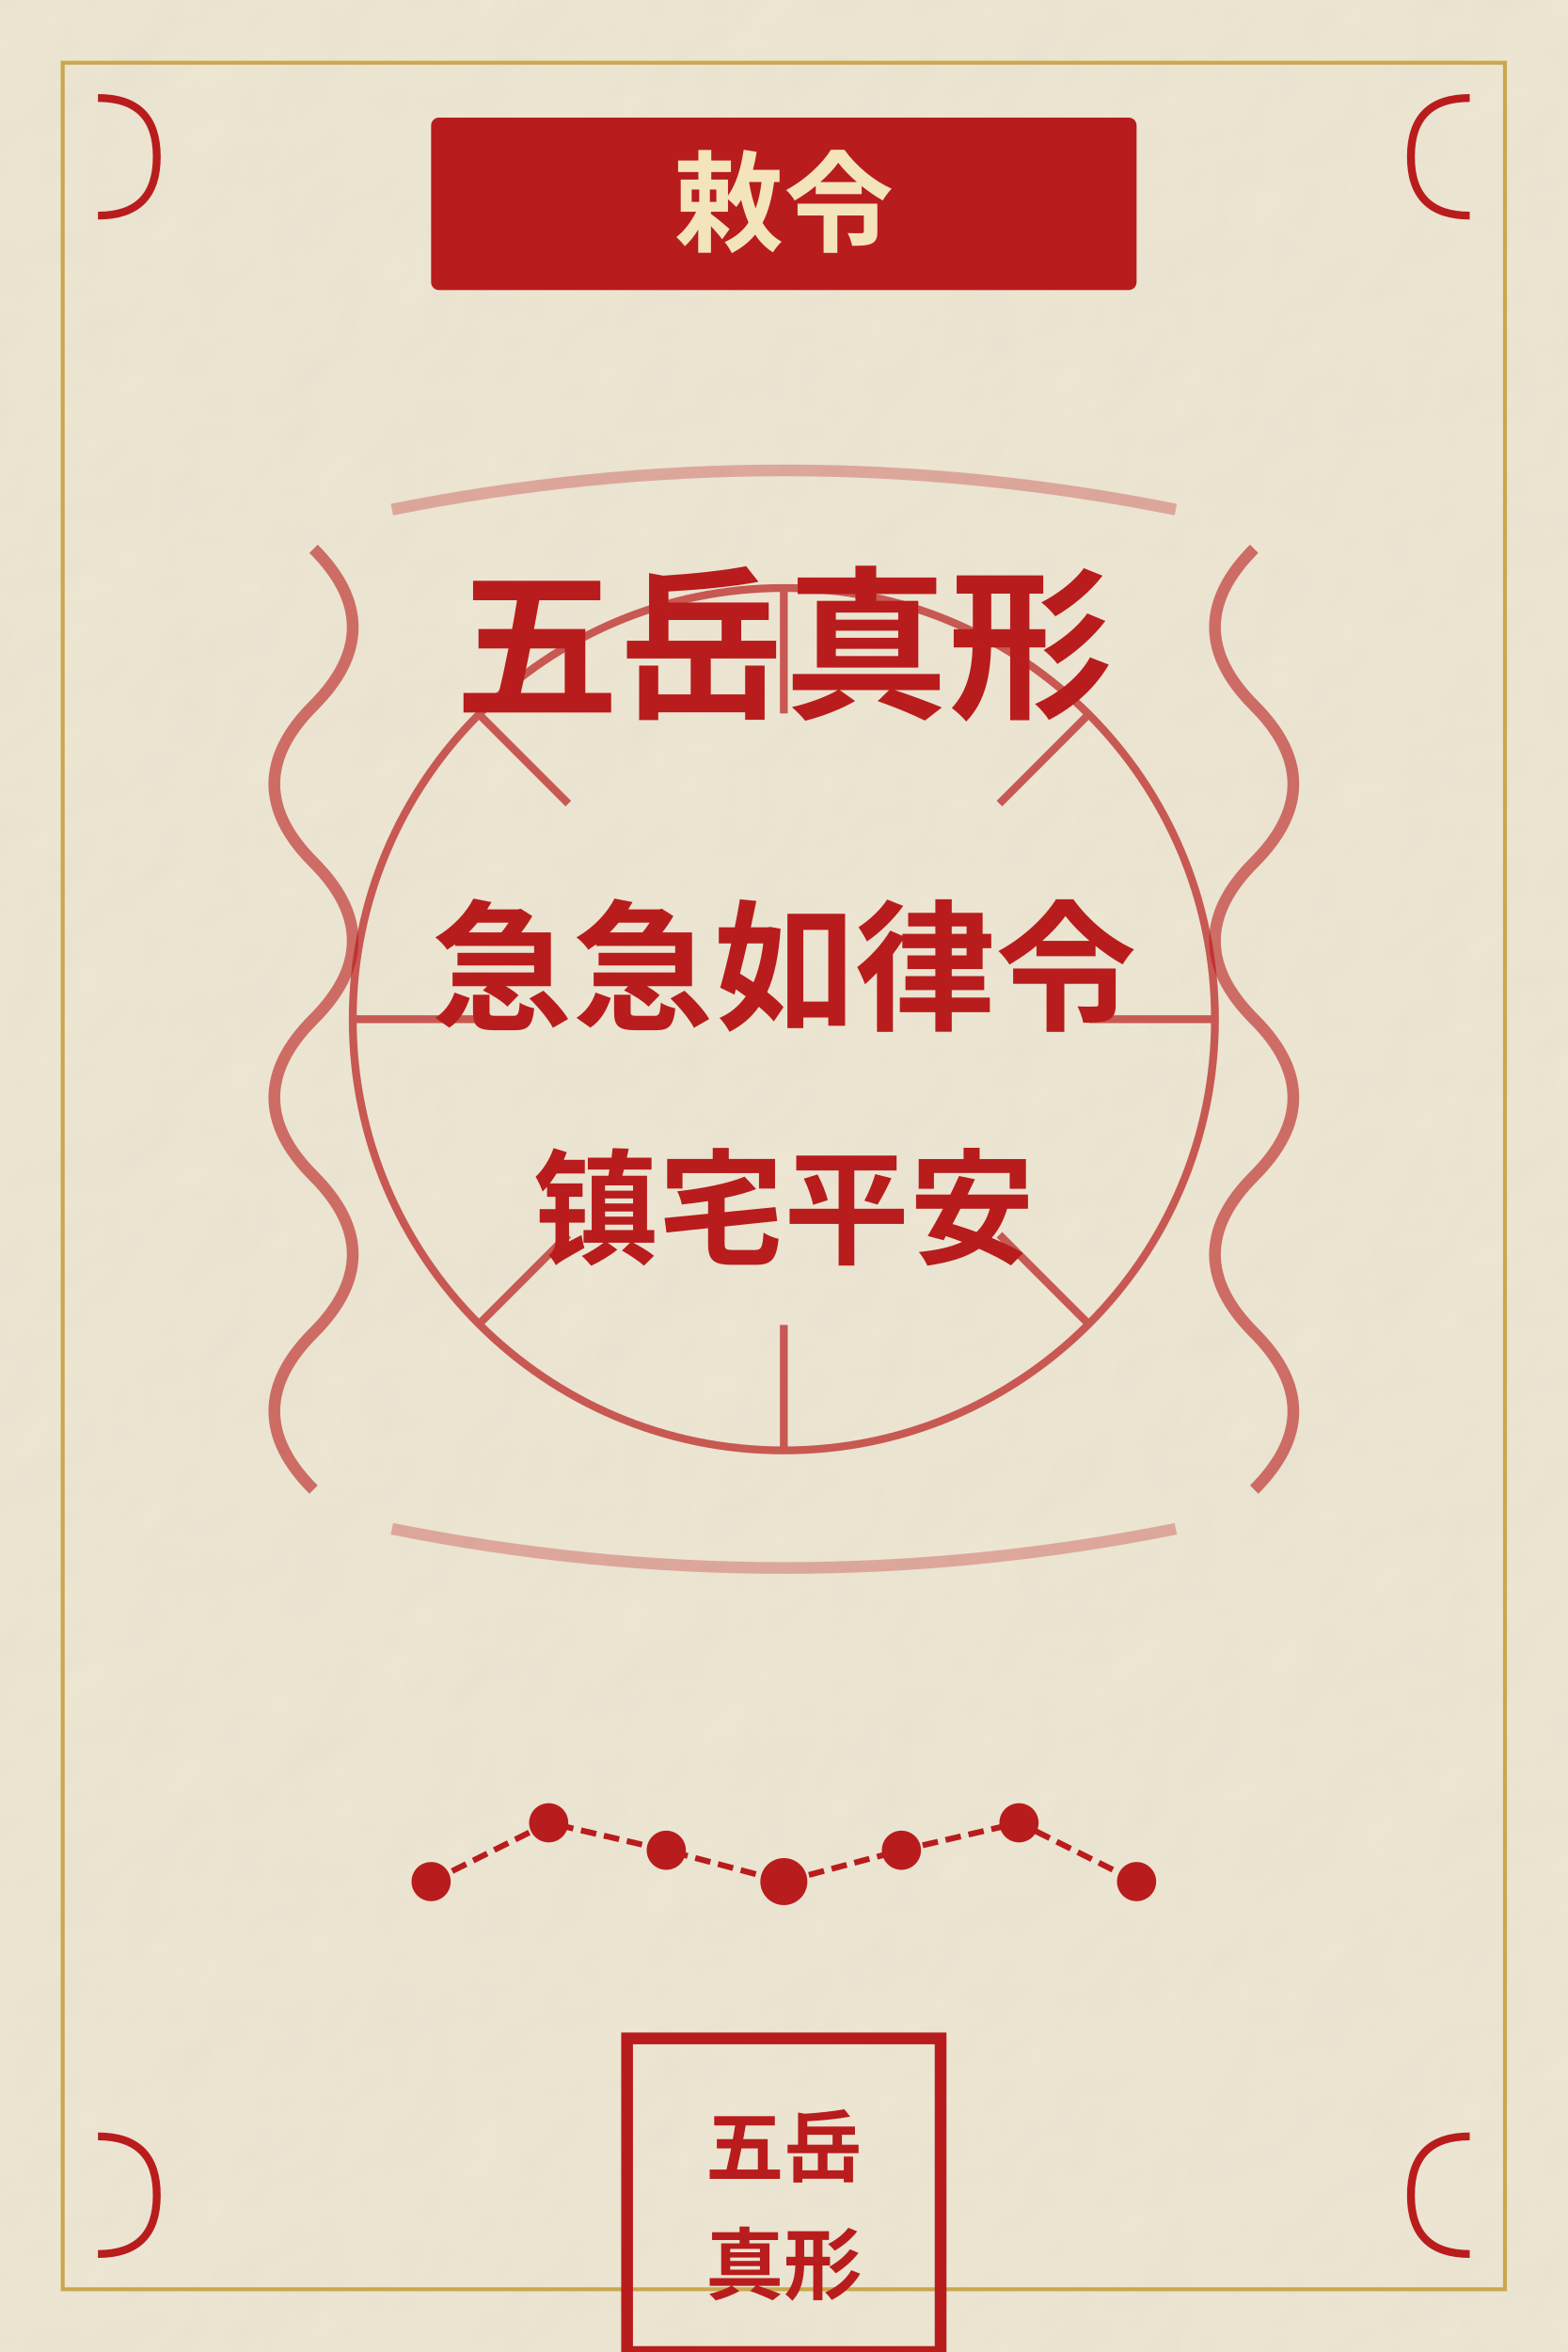
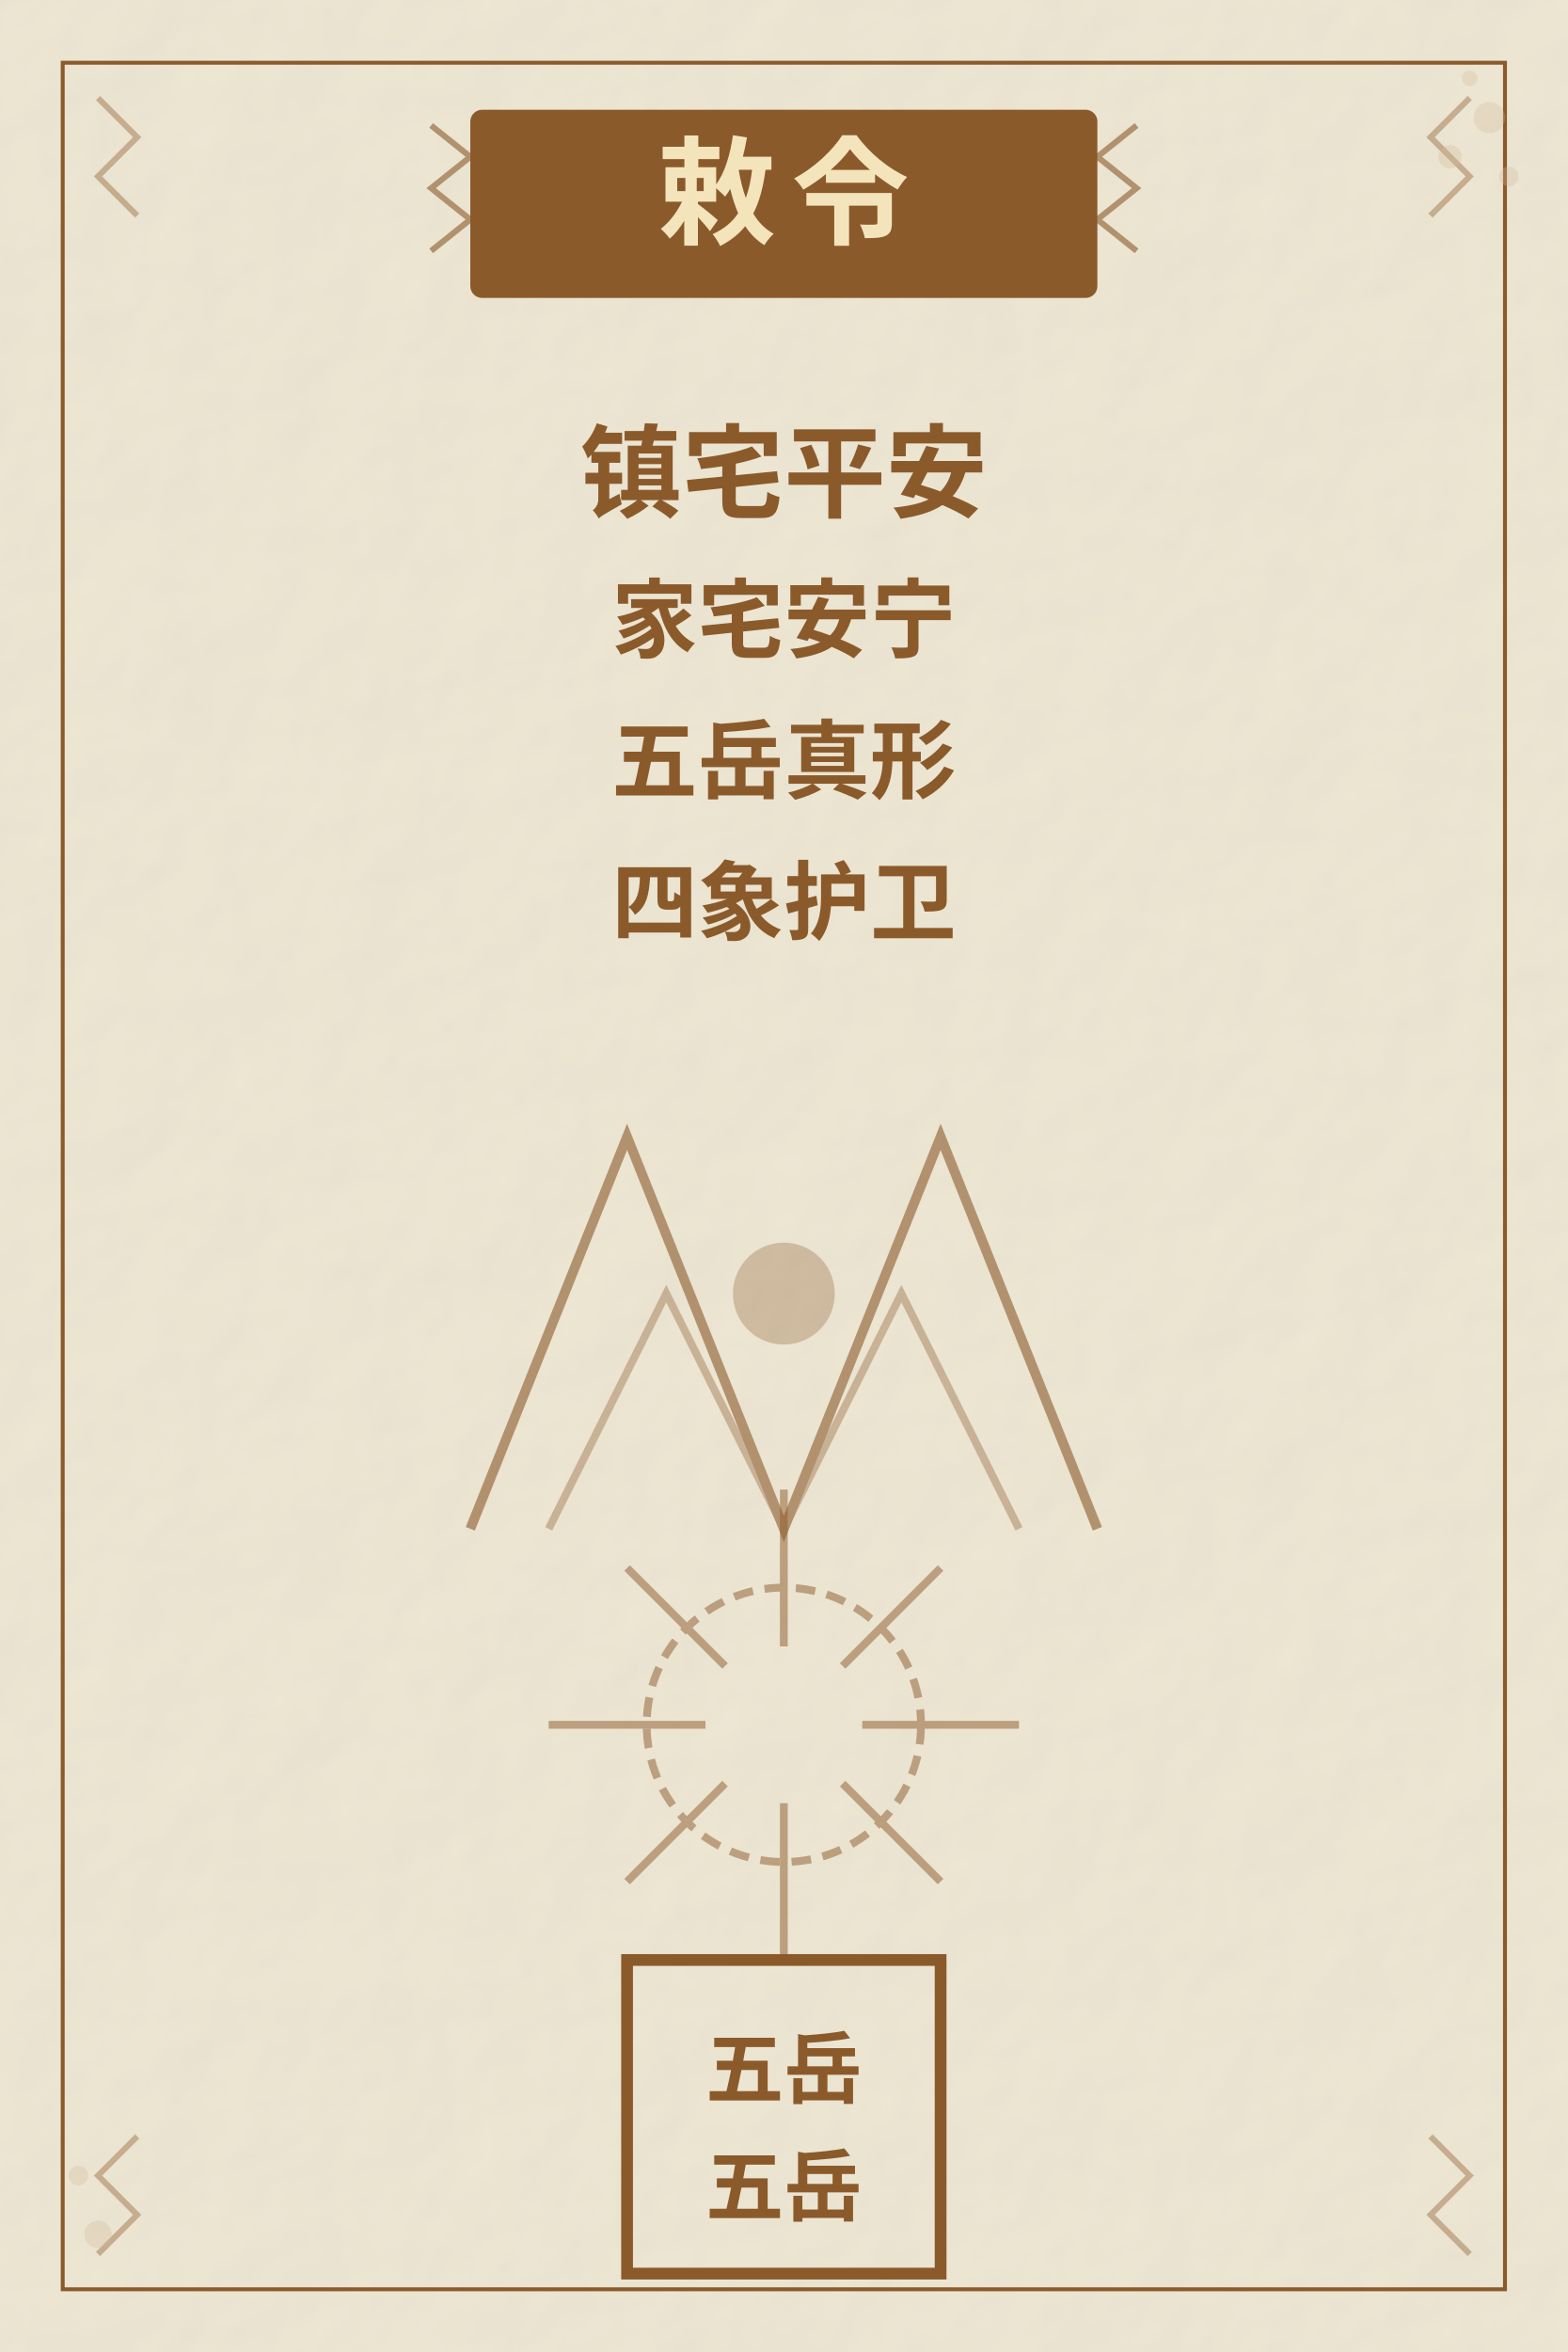
- <svg xmlns="http://www.w3.org/2000/svg" viewBox="0 0 400 600" width="240">
+ <svg xmlns="http://www.w3.org/2000/svg" viewBox="0 0 400 600" width="100%" preserveAspectRatio="xMidYMid meet">
  <defs>
-     <filter id="paper">
+     <filter id="paper_zhenzhai">
      <feTurbulence type="fractalNoise" baseFrequency="0.04" numOctaves="3" result="n" />
      <feDiffuseLighting in="n" lighting-color="#f4e4bc" surfaceScale="1.2">
        <feDistantLight azimuth="45" elevation="60" />
      </feDiffuseLighting>
    </filter>
  </defs>
-   <rect x="8" y="8" width="384" height="584" fill="#f4e4bc" stroke="#c9a84c" stroke-width="3" filter="url(#paper)" />
-   <rect x="16" y="16" width="368" height="568" fill="none" stroke="#c9a84c" stroke-width="1" />
-   <rect x="110" y="30" width="180" height="44" fill="#b91c1c" rx="2" />
-   <text x="200" y="62" text-anchor="middle" fill="#f4e4bc" font-size="28" font-family="'Noto Serif SC',serif" font-weight="bold">敕令</text>
-   <g transform="translate(200, 260)" fill="#b91c1c" font-family="'Noto Serif SC',serif" font-weight="bold" text-anchor="middle">
-     <text x="0" y="-80" font-size="42">五岳真形</text>
-     <text x="0" y="0" font-size="36">急急如律令</text>
-     <text x="0" y="60" font-size="32">镇宅平安</text>
+   <rect x="8" y="8" width="384" height="584" fill="#f4e4bc" stroke="#8b5a2b" stroke-width="3" filter="url(#paper_zhenzhai)" />
+   <rect x="16" y="16" width="368" height="568" fill="none" stroke="#8b5a2b" stroke-width="1" />
+   <g fill="#8b5a2b">
+     <rect x="120" y="28" width="160" height="48" rx="3" />
+     <path d="M110,32 L120,40 L110,48 L120,56 L110,64" stroke="#8b5a2b" stroke-width="1.5" fill="none" opacity="0.6" />
+     <path d="M290,32 L280,40 L290,48 L280,56 L290,64" stroke="#8b5a2b" stroke-width="1.5" fill="none" opacity="0.6" />
  </g>
-   <g transform="translate(200, 260)" fill="none" stroke="#b91c1c" stroke-width="3" opacity="0.6">
-     <path d="M-120,-120 Q-100,-100 -120,-80 Q-140,-60 -120,-40 Q-100,-20 -120,0 Q-140,20 -120,40 Q-100,60 -120,80 Q-140,100 -120,120" />
-     <path d="M120,-120 Q100,-100 120,-80 Q140,-60 120,-40 Q100,-20 120,0 Q140,20 120,40 Q100,60 120,80 Q140,100 120,120" />
-     <path d="M-100,-130 Q0,-150 100,-130" opacity="0.5" />
-     <path d="M-100,130 Q0,150 100,130" opacity="0.5" />
+   <text x="200" y="60" text-anchor="middle" fill="#f4e4bc" font-size="30" font-family="'Noto Serif SC',serif" font-weight="bold" letter-spacing="4">敕令</text>
+   <g fill="#8b5a2b" font-family="'Noto Serif SC',serif" font-weight="bold" text-anchor="middle">
+     <text x="200" y="130" font-size="26">镇宅平安</text>
+     <text x="200" y="166" font-size="22">家宅安宁</text>
+     <text x="200" y="202" font-size="22">五岳真形</text>
+     <text x="200" y="238" font-size="22">四象护卫</text>
  </g>
-   <g transform="translate(200, 260)" fill="none" stroke="#b91c1c" stroke-width="2" opacity="0.7">
-     <circle cx="0" cy="0" r="110" />
-     <path d="M-110,0 L-78,0 M78,0 L110,0 M0,-110 L0,-78 M0,78 L0,110" />
-     <path d="M-78,-78 L-55,-55 M55,55 L78,78 M-78,78 L-55,55 M55,-55 L78,-78" />
+   <g transform="translate(200,330)" fill="none" stroke="#8b5a2b" stroke-width="2" opacity="0.6">
+     <path d="M-80,60 L-40,-40 L0,60 L40,-40 L80,60" stroke-width="2.5" />
+     <path d="M-60,60 L-30,0 L0,60 L30,0 L60,60" stroke-width="2" opacity="0.6" />
+     <circle cx="0" cy="0" r="12" fill="#8b5a2b" opacity="0.5" />
  </g>
-   <g transform="translate(200, 480)">
-     <circle cx="-90" cy="0" r="5" fill="#b91c1c" />
-     <circle cx="-60" cy="-15" r="5" fill="#b91c1c" />
-     <circle cx="-30" cy="-8" r="5" fill="#b91c1c" />
-     <circle cx="0" cy="0" r="6" fill="#b91c1c" />
-     <circle cx="30" cy="-8" r="5" fill="#b91c1c" />
-     <circle cx="60" cy="-15" r="5" fill="#b91c1c" />
-     <circle cx="90" cy="0" r="5" fill="#b91c1c" />
-     <path d="M-90,0 L-60,-15 L-30,-8 L0,0 L30,-8 L60,-15 L90,0" fill="none" stroke="#b91c1c" stroke-width="1.5" stroke-dasharray="4,2" />
+   <g transform="translate(200,440)" fill="none" stroke="#8b5a2b" stroke-width="2" opacity="0.5">
+     <path d="M-60,0 L-20,0 M20,0 L60,0 M0,-60 L0,-20 M0,20 L0,60" />
+     <path d="M-40,-40 L-15,-15 M15,15 L40,40 M-40,40 L-15,15 M15,-15 L40,-40" />
+     <circle cx="0" cy="0" r="35" stroke-dasharray="5,3" />
  </g>
-   <rect x="160" y="520" width="80" height="80" fill="none" stroke="#b91c1c" stroke-width="3" />
-   <text x="200" y="555" text-anchor="middle" fill="#b91c1c" font-size="20" font-family="'Noto Serif SC',serif" font-weight="bold">五岳</text>
-   <text x="200" y="585" text-anchor="middle" fill="#b91c1c" font-size="20" font-family="'Noto Serif SC',serif" font-weight="bold">真形</text>
-   <path d="M25,25 Q40,25 40,40 Q40,55 25,55" fill="none" stroke="#b91c1c" stroke-width="2" />
-   <path d="M375,25 Q360,25 360,40 Q360,55 375,55" fill="none" stroke="#b91c1c" stroke-width="2" />
-   <path d="M25,575 Q40,575 40,560 Q40,545 25,545" fill="none" stroke="#b91c1c" stroke-width="2" />
-   <path d="M375,575 Q360,575 360,560 Q360,545 375,545" fill="none" stroke="#b91c1c" stroke-width="2" />
+   <rect x="160" y="500" width="80" height="80" fill="none" stroke="#8b5a2b" stroke-width="3" />
+   <text x="200" y="535" text-anchor="middle" fill="#8b5a2b" font-size="20" font-family="'Noto Serif SC',serif" font-weight="bold">五岳</text>
+   <text x="200" y="565" text-anchor="middle" fill="#8b5a2b" font-size="20" font-family="'Noto Serif SC',serif" font-weight="bold">五岳</text>
+   <g fill="none" stroke="#8b5a2b" stroke-width="1.5" opacity="0.4">
+     <path d="M25,25 L35,35 L25,45 L35,55" />
+     <path d="M375,25 L365,35 L375,45 L365,55" />
+     <path d="M25,575 L35,565 L25,555 L35,545" />
+     <path d="M375,575 L365,565 L375,555 L365,545" />
+   </g>
+   <g fill="#d4b896" opacity="0.3">
+     <circle cx="380" cy="30" r="4" />
+     <circle cx="370" cy="40" r="3" />
+     <circle cx="385" cy="45" r="2.5" />
+     <circle cx="375" cy="20" r="2" />
+     <circle cx="25" cy="570" r="3.5" />
+     <circle cx="20" cy="555" r="2.5" />
+   </g>
</svg>
